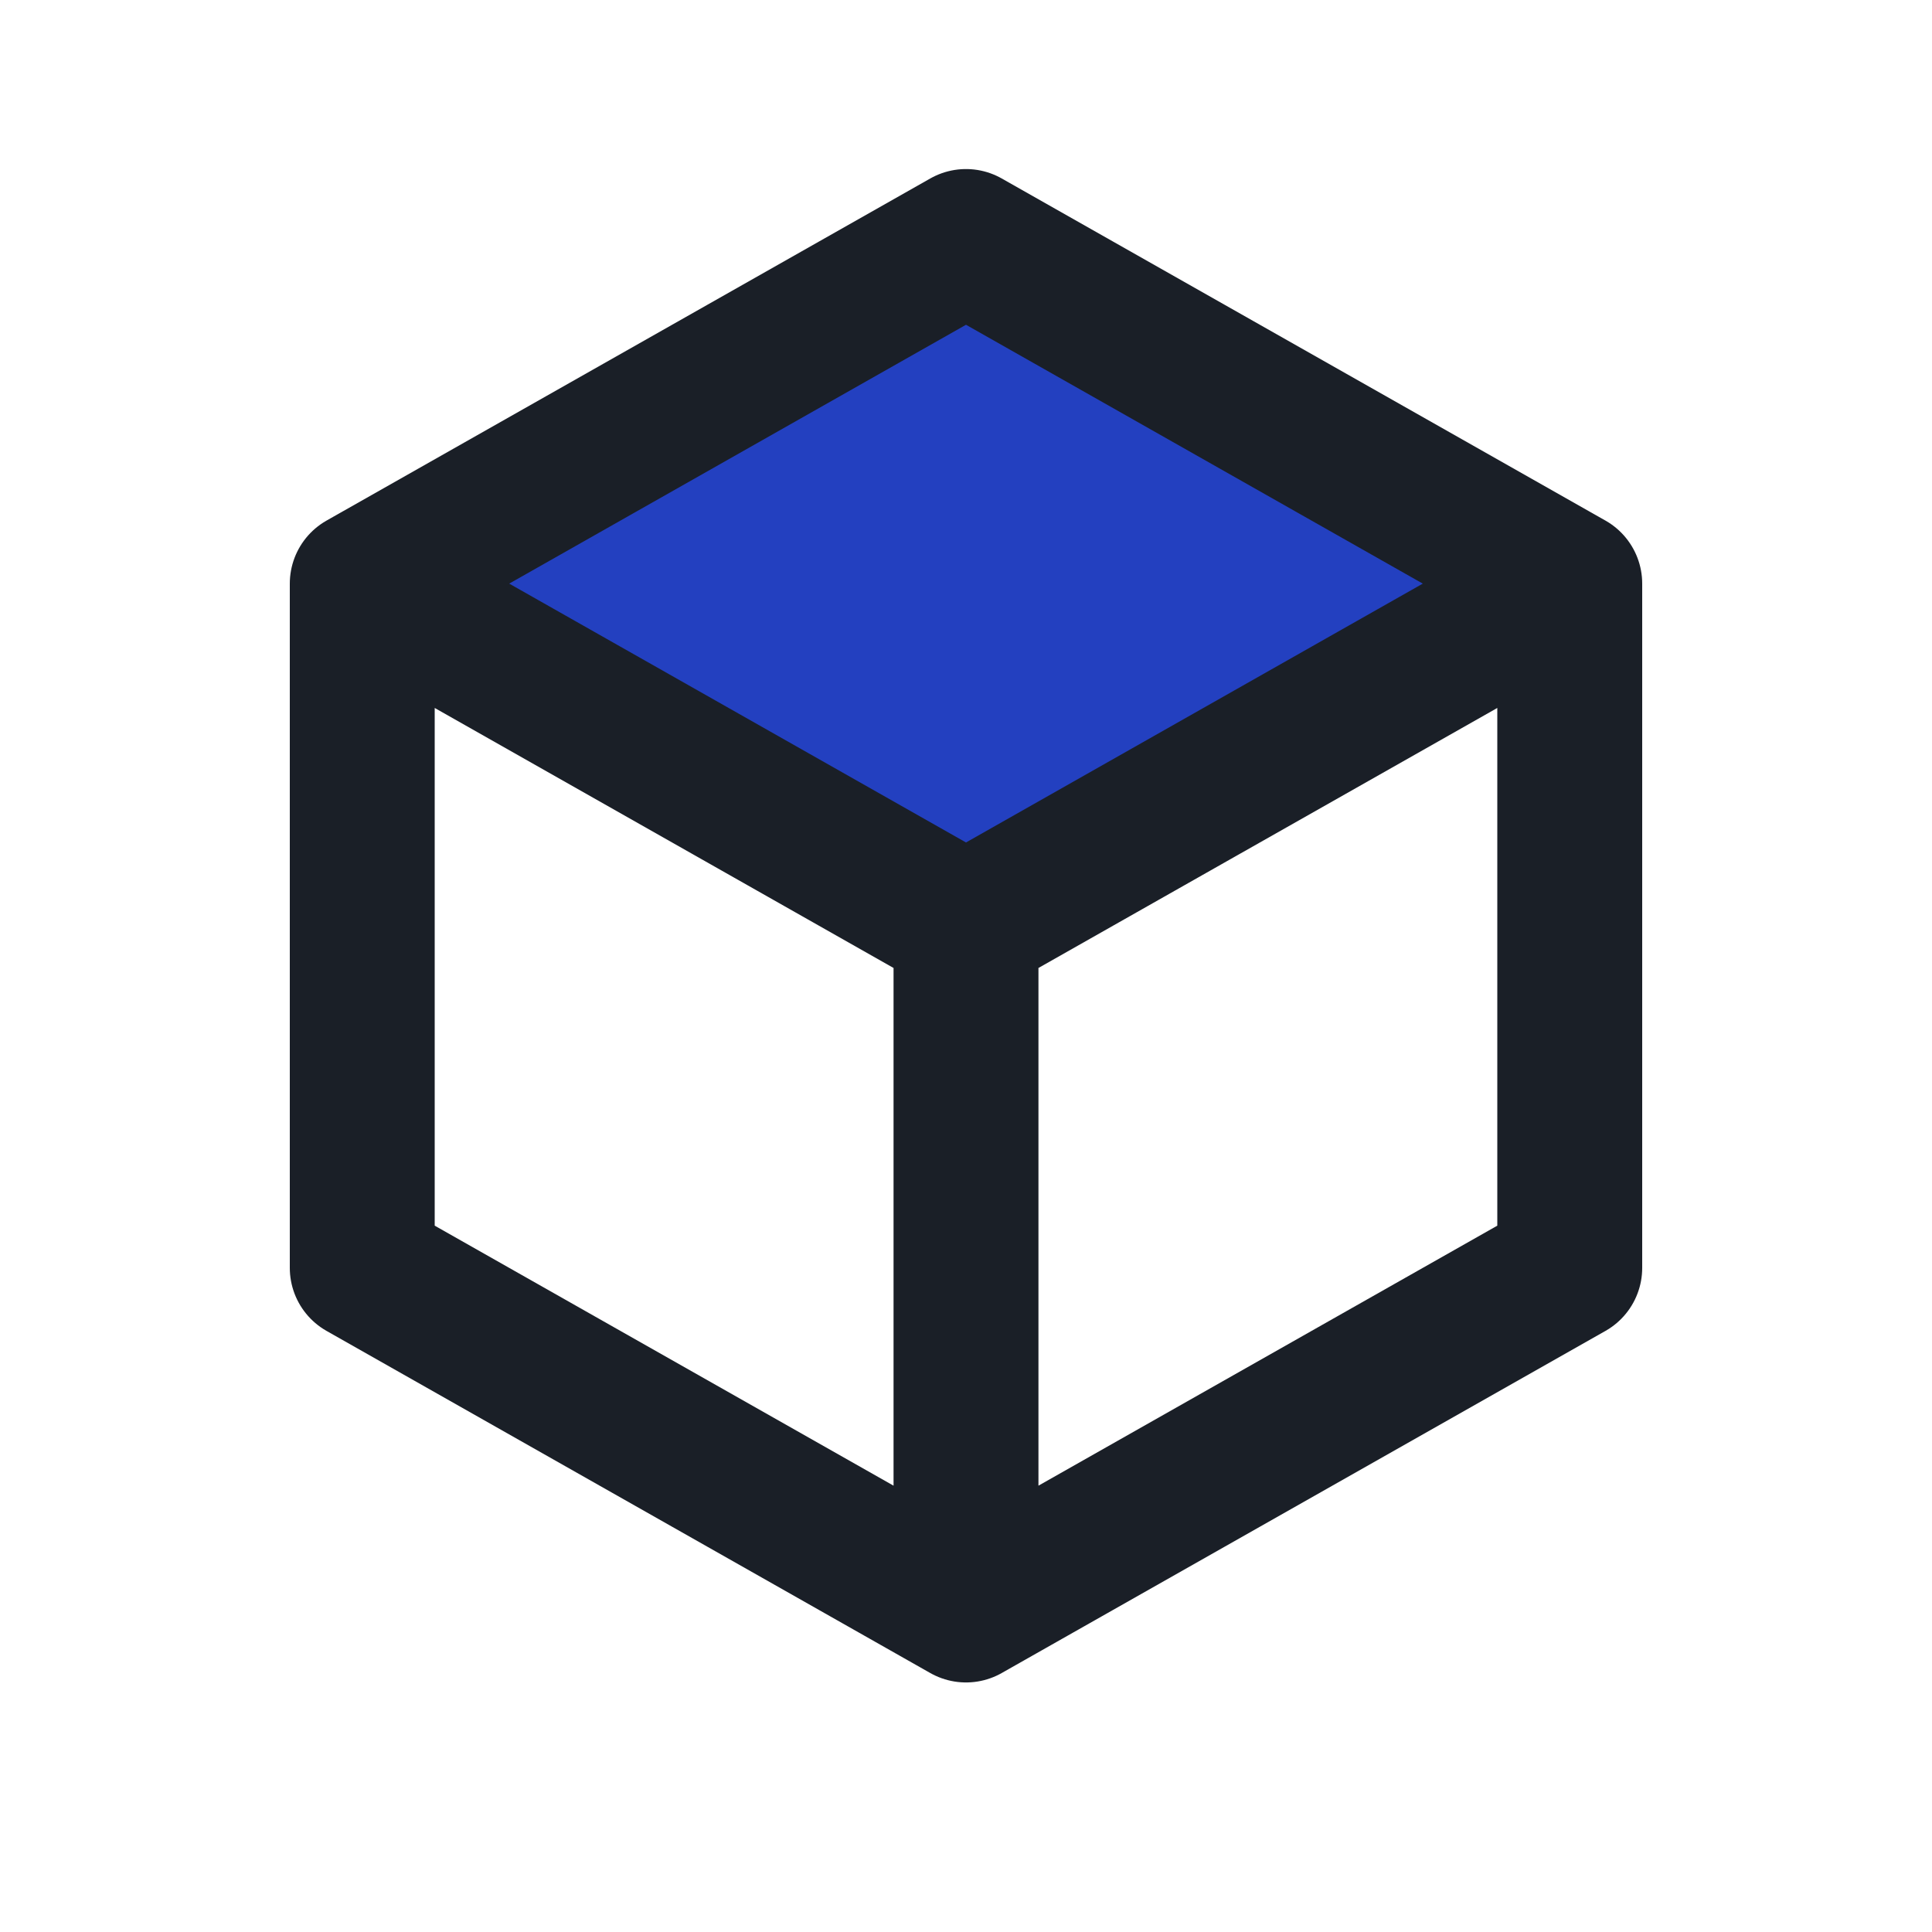
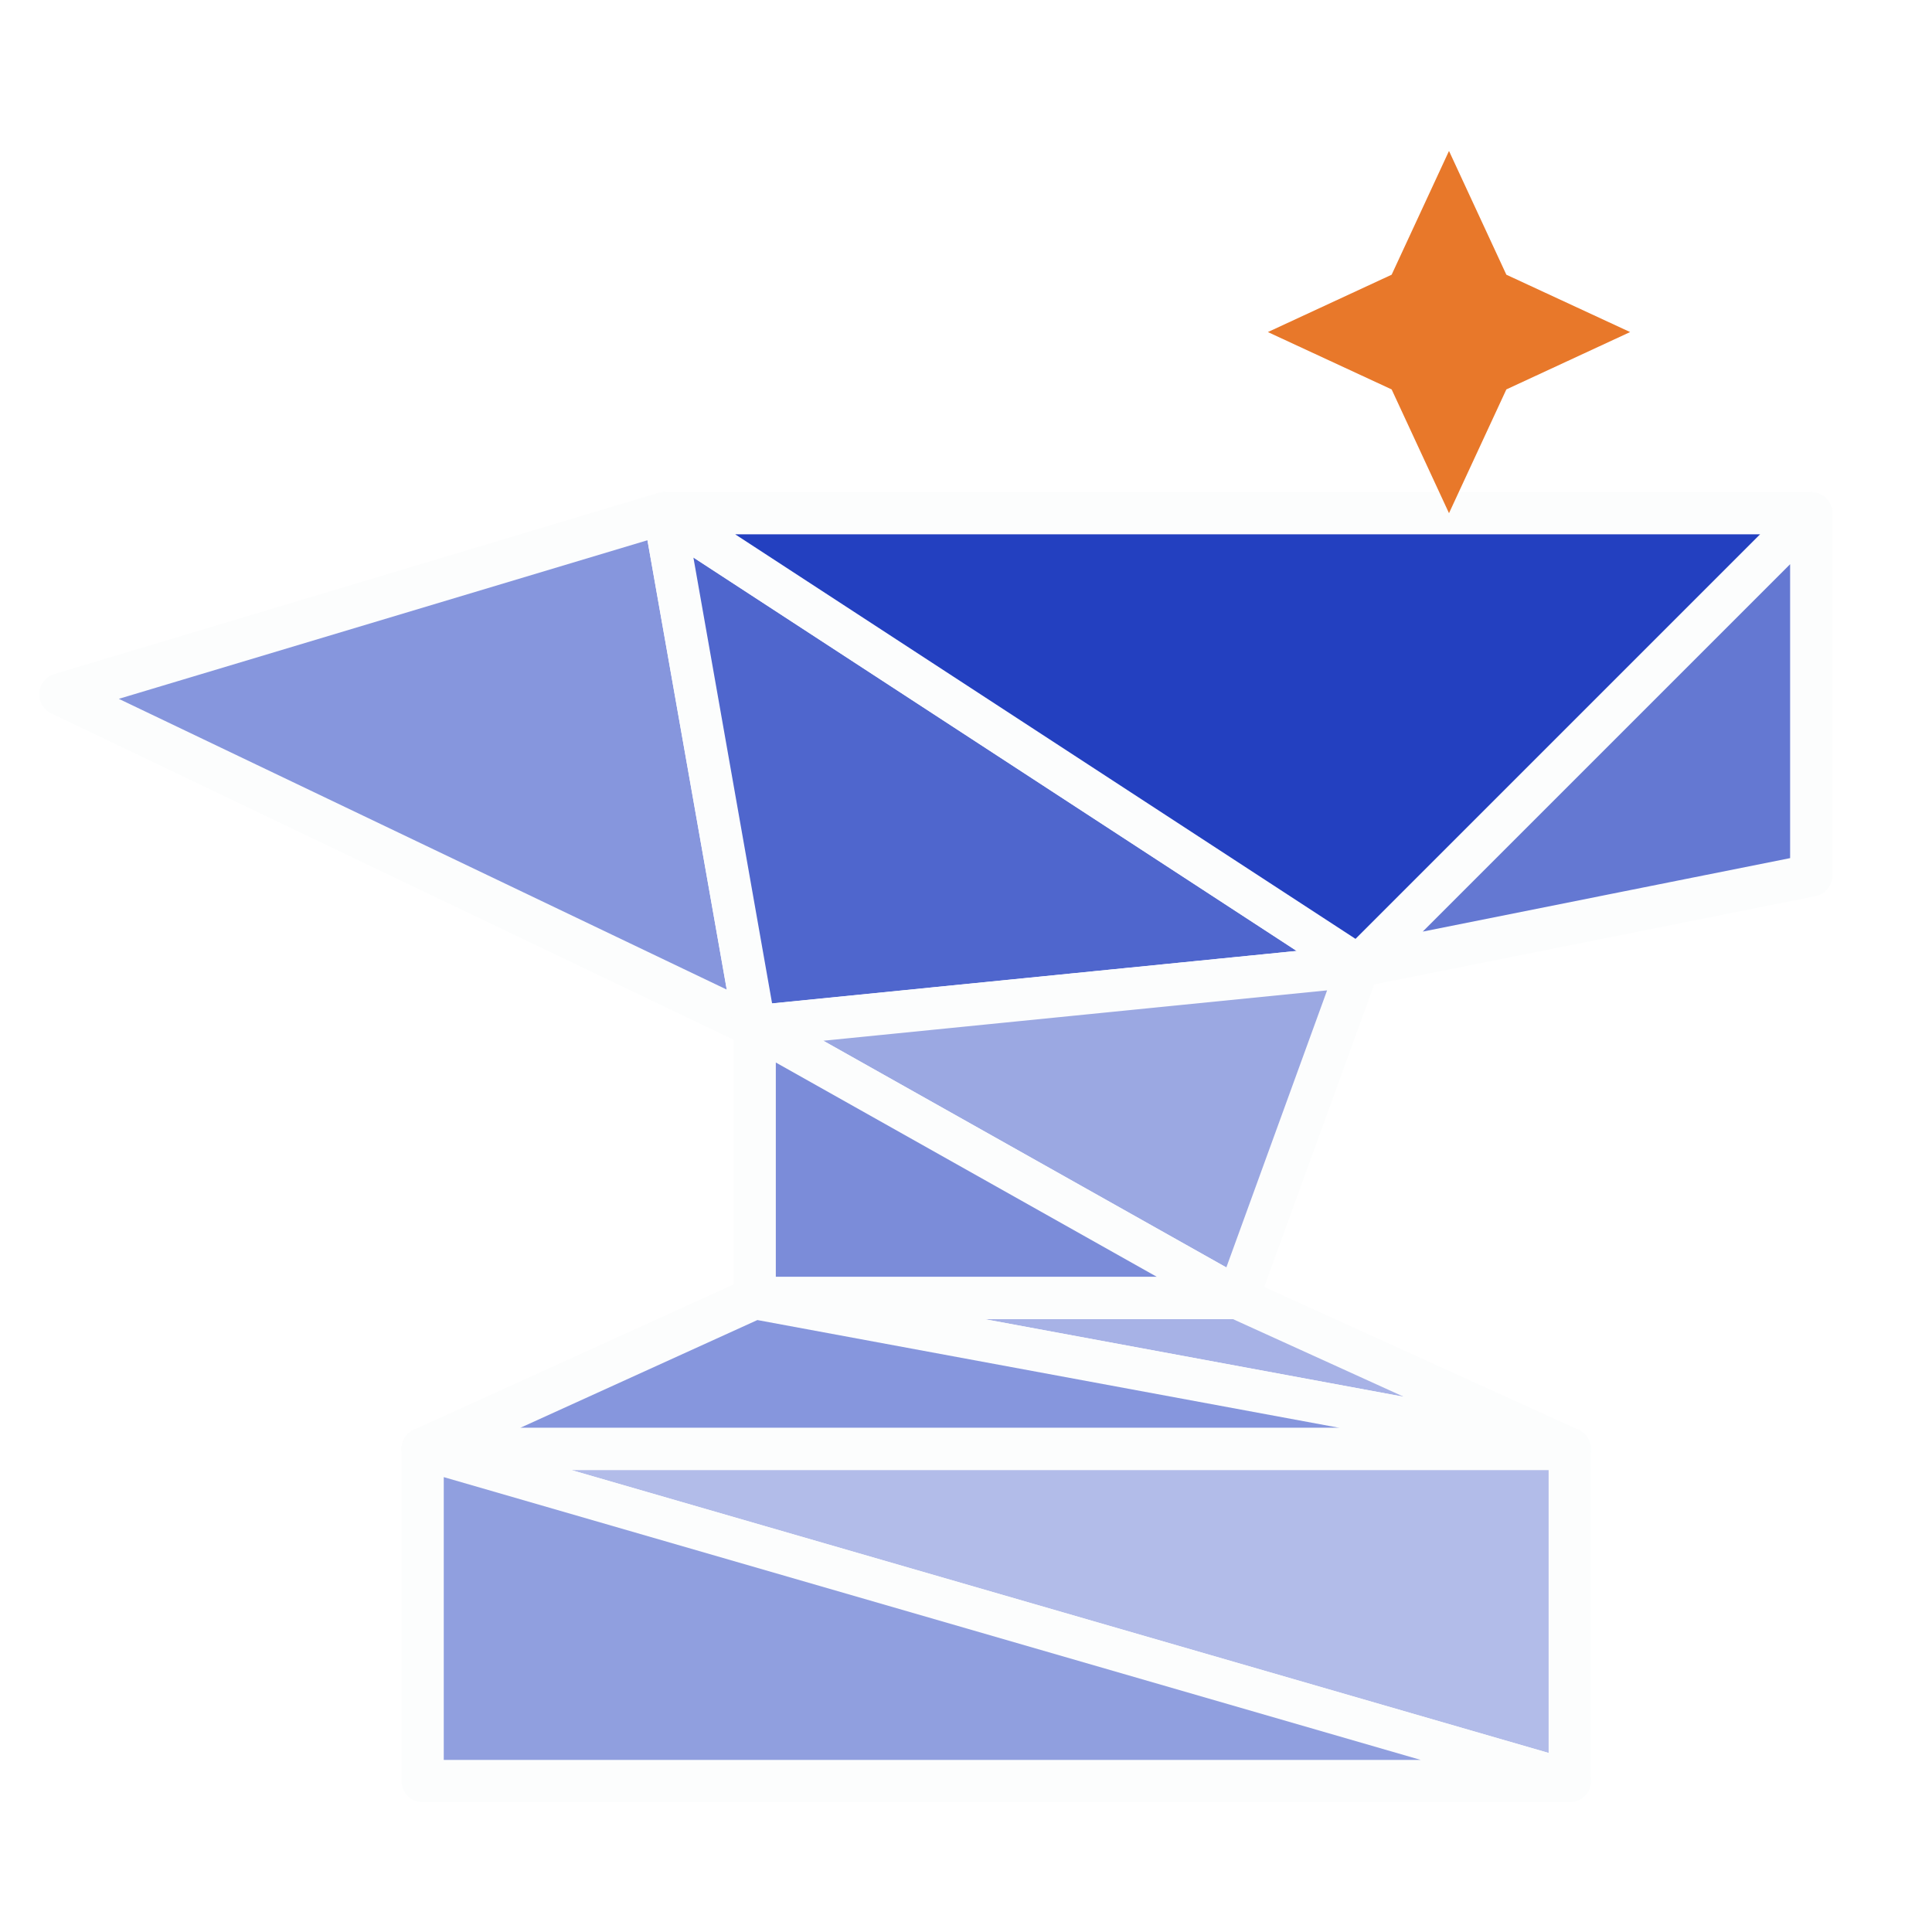
- <svg xmlns="http://www.w3.org/2000/svg" viewBox="0 0 24 24" fill="none" stroke-linejoin="round" stroke-linecap="round">
-   <style>.e{stroke:#1a1f27}@media (prefers-color-scheme:dark){.e{stroke:#e6e9ed}}</style>
-   <path d="M12 3 19.5 7.25 12 11.5 4.5 7.25Z" fill="#2340c0" />
-   <path class="e" stroke-width="1.8" d="M12 3 19.5 7.25V15.75L12 20 4.5 15.75V7.25Z M4.5 7.25 12 11.5 19.5 7.25 M12 11.5V20" />
+ <svg xmlns="http://www.w3.org/2000/svg" viewBox="0 0 64 64" role="img" aria-label="Autosmith">
+   <style>
+     .b{fill:#2340c0} .e{fill:#e8782a} .s{stroke:#fcfdfd}
+     @media (prefers-color-scheme:dark){.b{fill:#8197ff} .e{fill:#ff9a55} .s{stroke:#181c22}}
+   </style>
+   <g transform="translate(0 6)" stroke-width="1.4" stroke-linejoin="round">
+     <path class="b s" d="M2 17 22 11 25 28Z" fill-opacity="0.55" />
+     <path class="b s" d="M22 11 25 28 45 26Z" fill-opacity="0.8" />
+     <path class="b s" d="M22 11 60 11 45 26Z" fill-opacity="1" />
+     <path class="b s" d="M60 11 60 23 45 26Z" fill-opacity="0.7" />
+     <path class="b s" d="M25 28 45 26 41 37Z" fill-opacity="0.45" />
+     <path class="b s" d="M25 28 41 37 25 37Z" fill-opacity="0.6" />
+     <path class="b s" d="M25 37 41 37 52 42Z" fill-opacity="0.4" />
+     <path class="b s" d="M25 37 52 42 14 42Z" fill-opacity="0.55" />
+     <path class="b s" d="M14 42 52 42 52 53Z" fill-opacity="0.35" />
+     <path class="b s" d="M14 42 52 53 14 53Z" fill-opacity="0.5" />
+     <path class="e" stroke="none" d="M48 -1 49.9 3.1 54 5 49.9 6.9 48 11 46.1 6.9 42 5 46.1 3.1Z" />
+   </g>
</svg>
